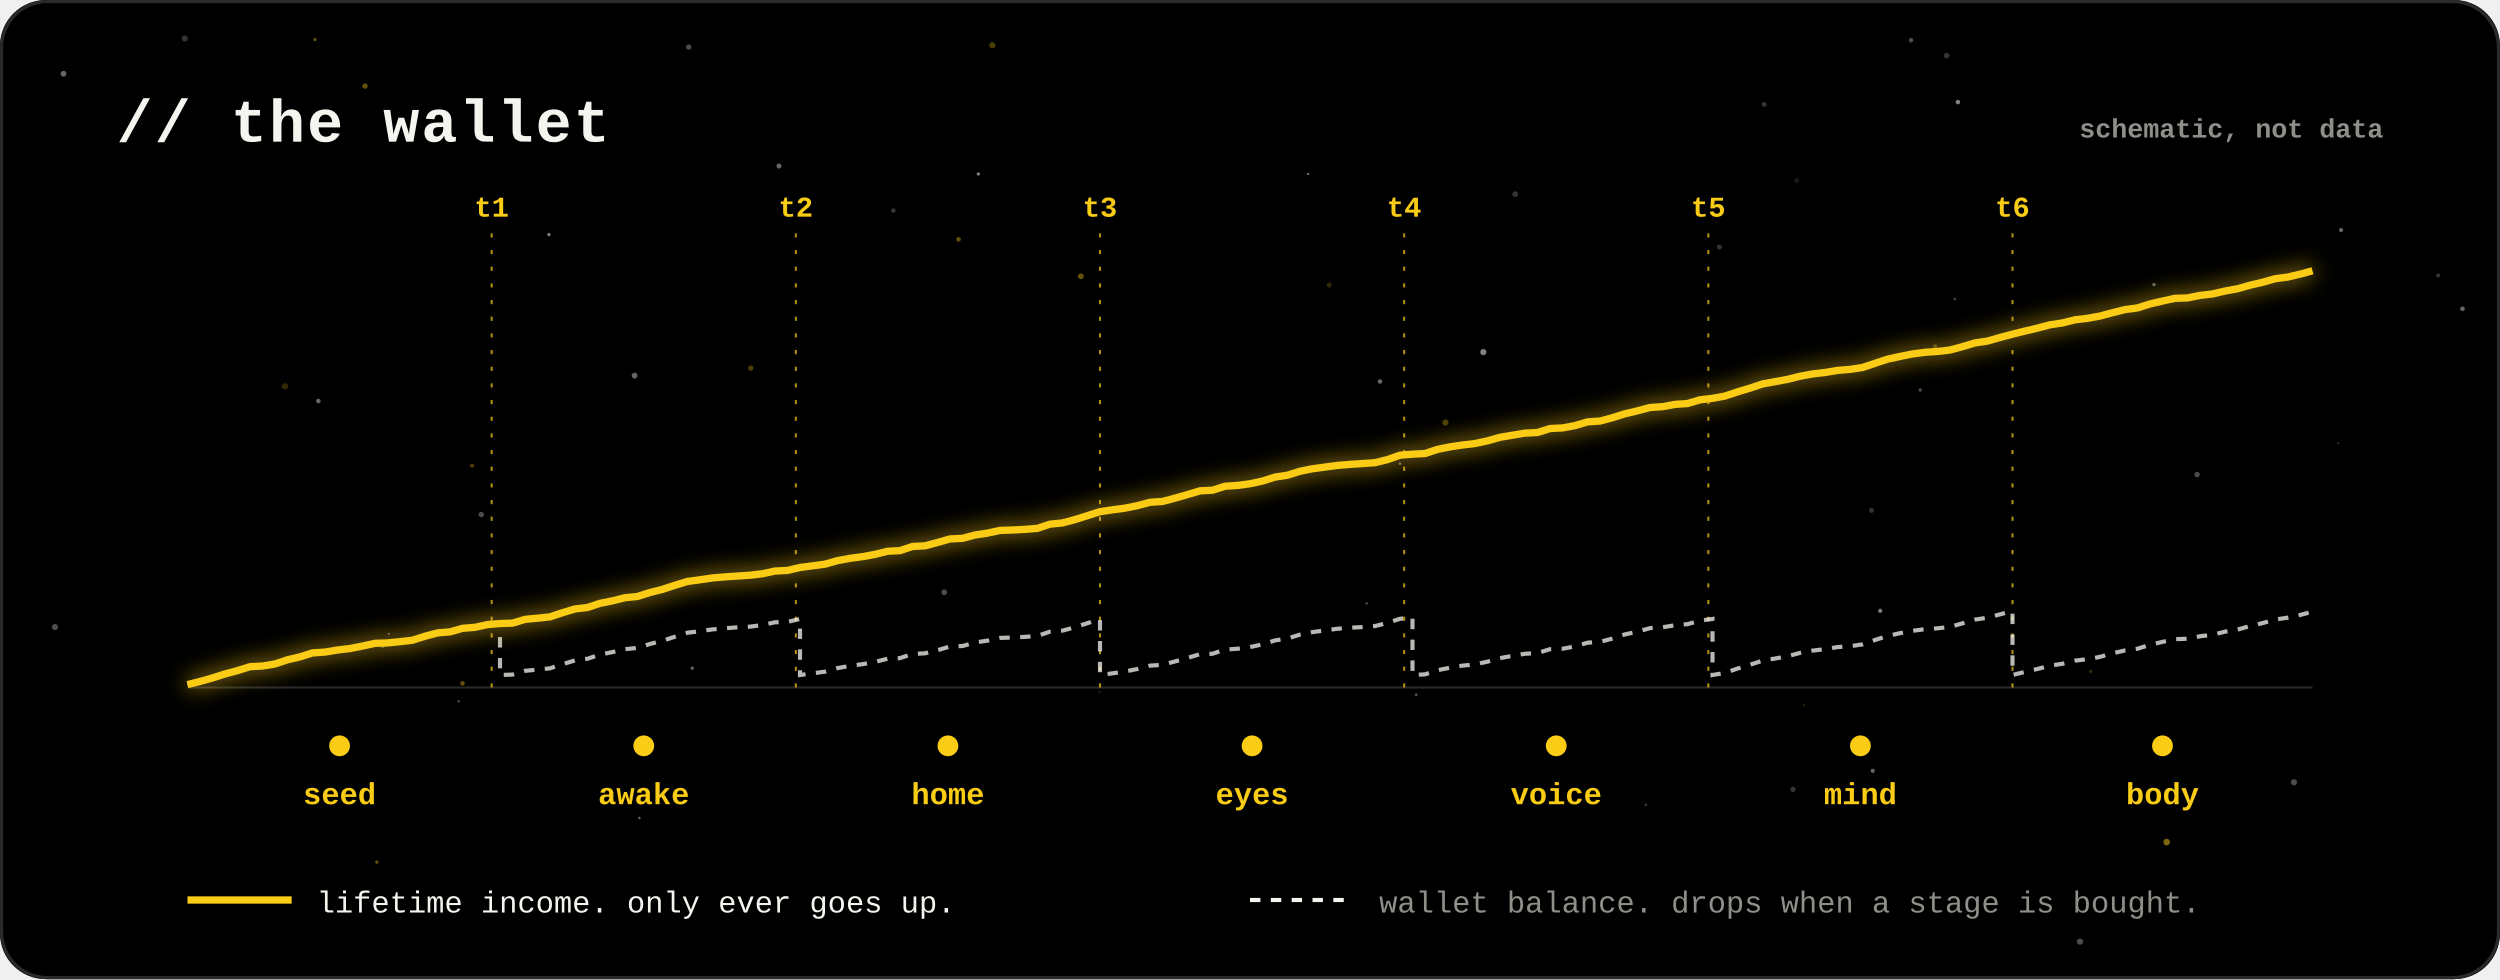
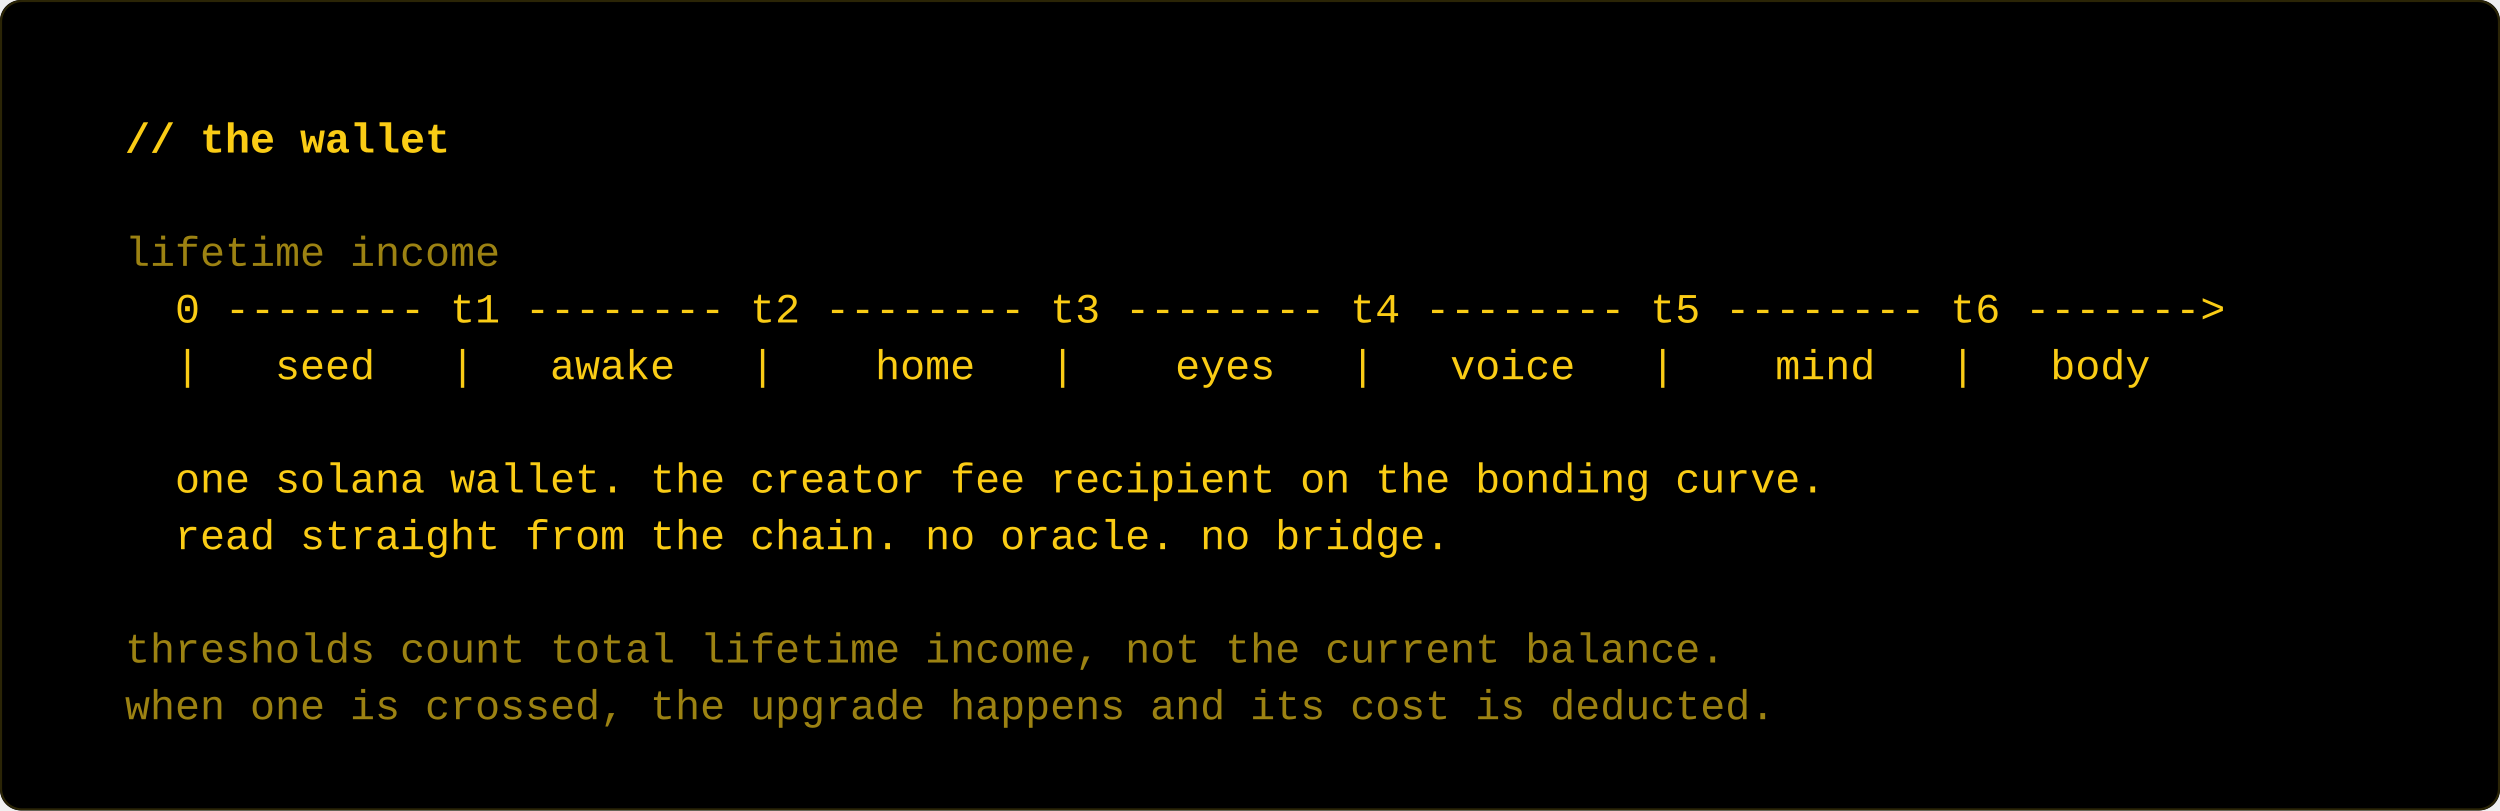
- <svg xmlns="http://www.w3.org/2000/svg" viewBox="0 0 1200 470" width="1200" height="470" role="img" aria-label="the wallet. thresholds t1 to t6 are measured against lifetime income, which only goes up. the wallet balance drops each time a stage is bought.">
-   <defs>
-     <linearGradient id="bg" x1="0" y1="0" x2="0" y2="1">
-       <stop offset="0" stop-color="#000000" />
-       <stop offset="1" stop-color="#000000" />
-     </linearGradient>
-     <linearGradient id="spec" gradientUnits="userSpaceOnUse" x1="60" y1="0" x2="1140" y2="0">
-       <stop offset="0" stop-color="#facc15" />
-       <stop offset="0.2" stop-color="#facc15" />
-       <stop offset="0.3" stop-color="#facc15" />
-       <stop offset="0.5" stop-color="#facc15" />
-       <stop offset="0.7" stop-color="#facc15" />
-       <stop offset="0.8" stop-color="#facc15" />
-       <stop offset="1" stop-color="#facc15" />
-     </linearGradient>
-     <filter id="glow" x="-50%" y="-50%" width="200%" height="200%">
-       <feGaussianBlur stdDeviation="5" result="b" />
-       <feMerge>
-         <feMergeNode in="b" />
-         <feMergeNode in="SourceGraphic" />
-       </feMerge>
-     </filter>
-     <marker id="arr" viewBox="0 0 10 10" refX="8" refY="5" markerWidth="7" markerHeight="7" orient="auto-start-reverse">
-       <path d="M0 0L10 5L0 10z" fill="#8f8f8a" />
-     </marker>
-   </defs>
-   <rect width="1200" height="470" rx="22" fill="url(#bg)" />
-   <circle cx="460.1" cy="114.9" r="1.1" fill="#facc15" opacity="0.4" />
-   <circle cx="662.4" cy="183.1" r="1.1" fill="#ffffff" opacity="0.4" />
-   <circle cx="790" cy="386.3" r="0.7" fill="#ffffff" opacity="0.2" />
-   <circle cx="862.4" cy="86.7" r="1.2" fill="#ffffff" opacity="0.1" />
-   <circle cx="934.4" cy="26.7" r="1.4" fill="#ffffff" opacity="0.2" />
-   <circle cx="866.1" cy="338.6" r="0.5" fill="#facc15" opacity="0.2" />
-   <circle cx="180.9" cy="413.8" r="0.8" fill="#facc15" opacity="0.4" />
-   <circle cx="727.3" cy="93.2" r="1.4" fill="#ffffff" opacity="0.2" />
-   <circle cx="183.6" cy="309.8" r="1.2" fill="#ffffff" opacity="0.3" />
-   <circle cx="476.3" cy="21.7" r="1.5" fill="#facc15" opacity="0.3" />
-   <circle cx="638" cy="136.8" r="1.2" fill="#facc15" opacity="0.2" />
-   <circle cx="175.2" cy="41.3" r="1.3" fill="#facc15" opacity="0.4" />
-   <circle cx="998.4" cy="452" r="1.5" fill="#ffffff" opacity="0.3" />
-   <circle cx="846.8" cy="50.1" r="1.2" fill="#ffffff" opacity="0.2" />
-   <circle cx="1123.7" cy="110.4" r="1" fill="#ffffff" opacity="0.4" />
-   <circle cx="939.8" cy="49" r="1.1" fill="#ffffff" opacity="0.5" />
-   <circle cx="304.6" cy="180.3" r="1.4" fill="#ffffff" opacity="0.4" />
-   <circle cx="938.3" cy="143.5" r="0.6" fill="#ffffff" opacity="0.3" />
-   <circle cx="263.5" cy="112.6" r="0.8" fill="#ffffff" opacity="0.5" />
-   <circle cx="656" cy="289.7" r="0.6" fill="#ffffff" opacity="0.3" />
-   <circle cx="860.6" cy="378.9" r="1.3" fill="#ffffff" opacity="0.2" />
-   <circle cx="921.7" cy="187.2" r="0.8" fill="#ffffff" opacity="0.3" />
-   <circle cx="222" cy="328" r="1.1" fill="#facc15" opacity="0.4" />
-   <circle cx="220.2" cy="336.6" r="0.6" fill="#ffffff" opacity="0.3" />
-   <circle cx="712" cy="169" r="1.5" fill="#ffffff" opacity="0.5" />
-   <circle cx="373.9" cy="79.7" r="1.2" fill="#ffffff" opacity="0.4" />
-   <circle cx="1033.9" cy="136.6" r="0.8" fill="#ffffff" opacity="0.4" />
-   <circle cx="825.3" cy="118.6" r="1.2" fill="#ffffff" opacity="0.2" />
-   <circle cx="226.6" cy="223.5" r="1" fill="#facc15" opacity="0.3" />
-   <circle cx="453.2" cy="284.3" r="1.4" fill="#ffffff" opacity="0.3" />
-   <circle cx="902.5" cy="293.2" r="1" fill="#ffffff" opacity="0.5" />
-   <circle cx="693.8" cy="202.8" r="1.5" fill="#facc15" opacity="0.3" />
-   <circle cx="186.6" cy="304.2" r="0.5" fill="#ffffff" opacity="0.4" />
-   <circle cx="330.6" cy="22.6" r="1.3" fill="#ffffff" opacity="0.3" />
-   <circle cx="231" cy="247" r="1.3" fill="#ffffff" opacity="0.3" />
-   <circle cx="679.8" cy="333.5" r="0.7" fill="#ffffff" opacity="0.3" />
-   <circle cx="898.9" cy="370" r="1" fill="#ffffff" opacity="0.4" />
-   <circle cx="136.8" cy="185.4" r="1.5" fill="#facc15" opacity="0.2" />
-   <circle cx="527.8" cy="332.1" r="0.7" fill="#ffffff" opacity="0.1" />
-   <circle cx="469.6" cy="83.5" r="0.8" fill="#ffffff" opacity="0.5" />
-   <circle cx="88.7" cy="18.5" r="1.5" fill="#ffffff" opacity="0.2" />
-   <circle cx="30.5" cy="35.4" r="1.4" fill="#ffffff" opacity="0.4" />
-   <circle cx="151.2" cy="19" r="0.8" fill="#facc15" opacity="0.4" />
-   <circle cx="928.9" cy="166.3" r="1" fill="#facc15" opacity="0.3" />
-   <circle cx="1054.6" cy="227.8" r="1.3" fill="#ffffff" opacity="0.3" />
-   <circle cx="332.3" cy="320.7" r="0.8" fill="#ffffff" opacity="0.4" />
-   <circle cx="898.3" cy="245" r="1.2" fill="#ffffff" opacity="0.2" />
-   <circle cx="306.9" cy="392.6" r="0.6" fill="#ffffff" opacity="0.4" />
-   <circle cx="1182" cy="148.2" r="1.1" fill="#ffffff" opacity="0.4" />
-   <circle cx="26.4" cy="301" r="1.5" fill="#ffffff" opacity="0.3" />
-   <circle cx="1122.4" cy="212.8" r="0.5" fill="#ffffff" opacity="0.2" />
-   <circle cx="360.4" cy="176.7" r="1.3" fill="#facc15" opacity="0.3" />
-   <circle cx="672" cy="222.6" r="0.6" fill="#ffffff" opacity="0.4" />
-   <circle cx="152.8" cy="192.5" r="1.1" fill="#ffffff" opacity="0.4" />
-   <circle cx="1040" cy="404.2" r="1.6" fill="#facc15" opacity="0.5" />
-   <circle cx="917.3" cy="19.3" r="1.1" fill="#ffffff" opacity="0.3" />
-   <circle cx="518.8" cy="132.6" r="1.4" fill="#facc15" opacity="0.4" />
-   <circle cx="1101.1" cy="375.5" r="1.5" fill="#ffffff" opacity="0.3" />
-   <circle cx="428.8" cy="101.1" r="1.1" fill="#ffffff" opacity="0.2" />
-   <circle cx="1003.5" cy="322.3" r="0.8" fill="#facc15" opacity="0.2" />
-   <circle cx="1170.3" cy="132.2" r="1" fill="#ffffff" opacity="0.2" />
-   <circle cx="627.9" cy="83.5" r="0.6" fill="#ffffff" opacity="0.4" />
-   <rect x="0.75" y="0.75" width="1198.5" height="468.5" rx="22" fill="none" stroke="#2a2a2a" stroke-width="1.5" />
-   <text x="56" y="68" font-family="Consolas,'SF Mono',SFMono-Regular,Menlo,'Liberation Mono','Courier New',monospace" font-size="28.8" fill="#f5f5f0" font-weight="700" letter-spacing="1">// the wallet</text>
-   <text x="1144" y="66" font-family="Consolas,'SF Mono',SFMono-Regular,Menlo,'Liberation Mono','Courier New',monospace" font-size="12.8" fill="#8f8f8a" text-anchor="end" font-weight="700">schematic, not data</text>
-   <path d="M90 330H1110" stroke="#2a2a2a" />
-   <path d="M236 112V330" stroke="#facc15" stroke-dasharray="2 6" opacity="0.7" />
-   <text x="236" y="104" font-family="Consolas,'SF Mono',SFMono-Regular,Menlo,'Liberation Mono','Courier New',monospace" font-size="13.8" fill="#facc15" text-anchor="middle" font-weight="600">t1</text>
-   <path d="M382 112V330" stroke="#facc15" stroke-dasharray="2 6" opacity="0.7" />
-   <text x="382" y="104" font-family="Consolas,'SF Mono',SFMono-Regular,Menlo,'Liberation Mono','Courier New',monospace" font-size="13.8" fill="#facc15" text-anchor="middle" font-weight="600">t2</text>
-   <path d="M528 112V330" stroke="#facc15" stroke-dasharray="2 6" opacity="0.7" />
-   <text x="528" y="104" font-family="Consolas,'SF Mono',SFMono-Regular,Menlo,'Liberation Mono','Courier New',monospace" font-size="13.8" fill="#facc15" text-anchor="middle" font-weight="600">t3</text>
-   <path d="M674 112V330" stroke="#facc15" stroke-dasharray="2 6" opacity="0.7" />
-   <text x="674" y="104" font-family="Consolas,'SF Mono',SFMono-Regular,Menlo,'Liberation Mono','Courier New',monospace" font-size="13.8" fill="#facc15" text-anchor="middle" font-weight="600">t4</text>
-   <path d="M820 112V330" stroke="#facc15" stroke-dasharray="2 6" opacity="0.7" />
-   <text x="820" y="104" font-family="Consolas,'SF Mono',SFMono-Regular,Menlo,'Liberation Mono','Courier New',monospace" font-size="13.8" fill="#facc15" text-anchor="middle" font-weight="600">t5</text>
-   <path d="M966 112V330" stroke="#facc15" stroke-dasharray="2 6" opacity="0.7" />
-   <text x="966" y="104" font-family="Consolas,'SF Mono',SFMono-Regular,Menlo,'Liberation Mono','Courier New',monospace" font-size="13.8" fill="#facc15" text-anchor="middle" font-weight="600">t6</text>
-   <circle cx="163" cy="358" r="5" fill="#facc15" />
-   <text x="163" y="386" font-family="Consolas,'SF Mono',SFMono-Regular,Menlo,'Liberation Mono','Courier New',monospace" font-size="14.6" fill="#facc15" text-anchor="middle" font-weight="600">seed</text>
-   <circle cx="309" cy="358" r="5" fill="#facc15" />
-   <text x="309" y="386" font-family="Consolas,'SF Mono',SFMono-Regular,Menlo,'Liberation Mono','Courier New',monospace" font-size="14.6" fill="#facc15" text-anchor="middle" font-weight="600">awake</text>
-   <circle cx="455" cy="358" r="5" fill="#facc15" />
-   <text x="455" y="386" font-family="Consolas,'SF Mono',SFMono-Regular,Menlo,'Liberation Mono','Courier New',monospace" font-size="14.6" fill="#facc15" text-anchor="middle" font-weight="600">home</text>
-   <circle cx="601" cy="358" r="5" fill="#facc15" />
-   <text x="601" y="386" font-family="Consolas,'SF Mono',SFMono-Regular,Menlo,'Liberation Mono','Courier New',monospace" font-size="14.6" fill="#facc15" text-anchor="middle" font-weight="600">eyes</text>
-   <circle cx="747" cy="358" r="5" fill="#facc15" />
-   <text x="747" y="386" font-family="Consolas,'SF Mono',SFMono-Regular,Menlo,'Liberation Mono','Courier New',monospace" font-size="14.6" fill="#facc15" text-anchor="middle" font-weight="600">voice</text>
-   <circle cx="893" cy="358" r="5" fill="#facc15" />
-   <text x="893" y="386" font-family="Consolas,'SF Mono',SFMono-Regular,Menlo,'Liberation Mono','Courier New',monospace" font-size="14.6" fill="#facc15" text-anchor="middle" font-weight="600">mind</text>
-   <circle cx="1038" cy="358" r="5" fill="#facc15" />
-   <text x="1038" y="386" font-family="Consolas,'SF Mono',SFMono-Regular,Menlo,'Liberation Mono','Courier New',monospace" font-size="14.6" fill="#facc15" text-anchor="middle" font-weight="600">body</text>
-   <polyline points="90,328.6 96,327.1 102,325.4 108,323.5 114,321.9 120,320 126,319.7 132,318.7 138,316.7 144,315.3 150,313.4 156,313 162,312 168,311.3 174,310.1 180,308.8 186,308.6 192,308 198,307.3 204,305.4 210,303.8 216,303.3 222,301.6 228,301.1 234,299.8 240,299.3 240,324 246,323.8 252,322 258,321.4 264,320.8 270,318.8 276,317 282,316.2 288,314.2 294,313 300,311.6 306,311 312,309.1 318,307.6 324,305.6 330,303.7 336,303 342,302.1 348,301.6 354,301.1 360,300.8 366,300 372,298.7 378,298.5 384,297.1 384,324 390,323.2 396,322.4 402,320.7 408,319.6 414,318.8 420,317.7 426,316.2 432,315.9 438,313.9 444,313.6 450,312.1 456,310.3 462,310.1 468,308.4 474,307.5 480,306.2 486,306 492,305.7 498,305.2 504,303.2 510,302.7 516,301.1 522,299.1 528,297.2 528,324 534,323.2 540,322.3 546,321.1 552,319.5 558,319.1 564,317.5 570,315.8 576,314 582,313.8 588,311.8 594,311.4 600,310.6 606,309.3 612,307.4 618,306.5 624,304.6 630,303.4 636,302.6 642,301.8 648,301.3 654,301 660,300.5 666,299 672,297 678,296.5 678,324 684,323.7 690,321.7 696,320.5 702,319.5 708,318.9 714,317.6 720,315.9 726,314.8 732,313.8 738,313.5 744,311.6 750,311.4 756,310.3 762,308.5 768,308.1 774,306.5 780,304.5 786,303.2 792,301.5 798,301.1 804,300.1 810,299.6 816,297.9 822,297.1 822,324 828,323 834,320.9 840,319.1 846,317.1 852,316.1 858,315 864,313.4 870,312.3 876,311.6 882,310.6 888,310.2 894,309.3 900,307.2 906,305.3 912,303.9 918,302.8 924,302 930,301.6 936,300.9 942,299.2 948,297.4 954,296.5 960,294.9 966,293.3 966,324 972,322.5 978,321.1 984,319.5 990,318.6 996,317.1 1002,316.4 1008,315.3 1014,313.6 1020,312.2 1026,311.4 1032,309.5 1038,308.1 1044,306.8 1050,306.6 1056,305.4 1062,304.7 1068,303.2 1074,302.2 1080,300.5 1086,299.1 1092,297.4 1098,296.5 1104,295.2 1110,293.6" fill="none" stroke="#f5f5f0" stroke-width="2" stroke-dasharray="5 5" opacity="0.75" />
-   <polyline points="90,328.6 96,327.1 102,325.4 108,323.5 114,321.9 120,320 126,319.7 132,318.7 138,316.7 144,315.3 150,313.4 156,313 162,312 168,311.3 174,310.1 180,308.8 186,308.6 192,308 198,307.3 204,305.4 210,303.8 216,303.3 222,301.6 228,301.1 234,299.8 240,299.3 246,299.1 252,297.3 258,296.7 264,296.1 270,294.1 276,292.3 282,291.6 288,289.6 294,288.4 300,286.9 306,286.3 312,284.4 318,282.9 324,280.9 330,279.1 336,278.3 342,277.4 348,276.9 354,276.5 360,276.1 366,275.4 372,274.1 378,273.8 384,272.4 390,271.6 396,270.8 402,269.1 408,268 414,267.2 420,266.1 426,264.6 432,264.3 438,262.3 444,262 450,260.4 456,258.7 462,258.4 468,256.8 474,255.9 480,254.6 486,254.4 492,254.1 498,253.6 504,251.6 510,251 516,249.4 522,247.5 528,245.6 534,244.7 540,243.9 546,242.7 552,241.1 558,240.7 564,239.1 570,237.4 576,235.6 582,235.3 588,233.4 594,233 600,232.2 606,230.9 612,229 618,228.1 624,226.2 630,225 636,224.2 642,223.4 648,222.9 654,222.5 660,222.1 666,220.6 672,218.5 678,218 684,217.7 690,215.7 696,214.5 702,213.6 708,212.9 714,211.6 720,209.9 726,208.9 732,207.9 738,207.6 744,205.7 750,205.4 756,204.3 762,202.5 768,202.1 774,200.5 780,198.6 786,197.2 792,195.6 798,195.2 804,194.1 810,193.7 816,191.9 822,191.2 828,190.1 834,188.1 840,186.3 846,184.3 852,183.2 858,182.1 864,180.6 870,179.5 876,178.8 882,177.8 888,177.3 894,176.4 900,174.4 906,172.4 912,171.1 918,169.9 924,169.1 930,168.7 936,168 942,166.4 948,164.6 954,163.7 960,162 966,160.4 972,158.9 978,157.5 984,155.9 990,155 996,153.5 1002,152.8 1008,151.7 1014,150.1 1020,148.6 1026,147.8 1032,145.9 1038,144.5 1044,143.2 1050,143 1056,141.8 1062,141.1 1068,139.7 1074,138.6 1080,136.9 1086,135.5 1092,133.8 1098,133 1104,131.6 1110,130" fill="none" stroke="url(#spec)" stroke-width="3.5" stroke-linejoin="round" filter="url(#glow)" />
-   <path d="M90 432H140" stroke="url(#spec)" stroke-width="3.5" />
-   <text x="152" y="438" font-family="Consolas,'SF Mono',SFMono-Regular,Menlo,'Liberation Mono','Courier New',monospace" font-size="14.6" fill="#f5f5f0">lifetime income. only ever goes up.</text>
-   <path d="M600 432H650" stroke="#f5f5f0" stroke-width="2" stroke-dasharray="5 5" />
-   <text x="662" y="438" font-family="Consolas,'SF Mono',SFMono-Regular,Menlo,'Liberation Mono','Courier New',monospace" font-size="14.6" fill="#8f8f8a">wallet balance. drops when a stage is bought.</text>
+ <svg xmlns="http://www.w3.org/2000/svg" viewBox="0 0 1200 389" width="1200" height="389" role="img" aria-label="the wallet: one solana wallet, read straight from the chain. thresholds t1 to t6 count total lifetime income, not the current balance. when one is crossed the upgrade happens and its cost is deducted.">
+   <rect width="1200" height="389" rx="10" fill="#000000" />
+   <rect x="0.5" y="0.5" width="1199" height="388" rx="10" fill="none" stroke="#2b2506" />
+   <g font-family="Consolas,'SF Mono',SFMono-Regular,Menlo,'Liberation Mono','Courier New',monospace" xml:space="preserve">
+     <text x="60.0" y="73.2" font-size="20" textLength="156.0" lengthAdjust="spacing" fill="#facc15" font-weight="700">// the wallet</text>
+     <text x="60.0" y="127.6" font-size="20" textLength="180.0" lengthAdjust="spacing" fill="#9c8212">lifetime income</text>
+     <text x="84.0" y="154.8" font-size="20" textLength="984.0" lengthAdjust="spacing" fill="#facc15">0 -------- t1 -------- t2 -------- t3 -------- t4 -------- t5 -------- t6 -------&gt;</text>
+     <text x="84.0" y="182.0" font-size="20" textLength="948.0" lengthAdjust="spacing" fill="#facc15">|   seed   |   awake   |    home   |    eyes   |   voice   |    mind   |   body</text>
+     <text x="84.0" y="236.4" font-size="20" textLength="792.0" lengthAdjust="spacing" fill="#facc15">one solana wallet. the creator fee recipient on the bonding curve.</text>
+     <text x="84.0" y="263.6" font-size="20" textLength="612.0" lengthAdjust="spacing" fill="#facc15">read straight from the chain. no oracle. no bridge.</text>
+     <text x="60.0" y="318.0" font-size="20" textLength="768.0" lengthAdjust="spacing" fill="#9c8212">thresholds count total lifetime income, not the current balance.</text>
+     <text x="60.0" y="345.2" font-size="20" textLength="792.0" lengthAdjust="spacing" fill="#9c8212">when one is crossed, the upgrade happens and its cost is deducted.</text>
+   </g>
</svg>
